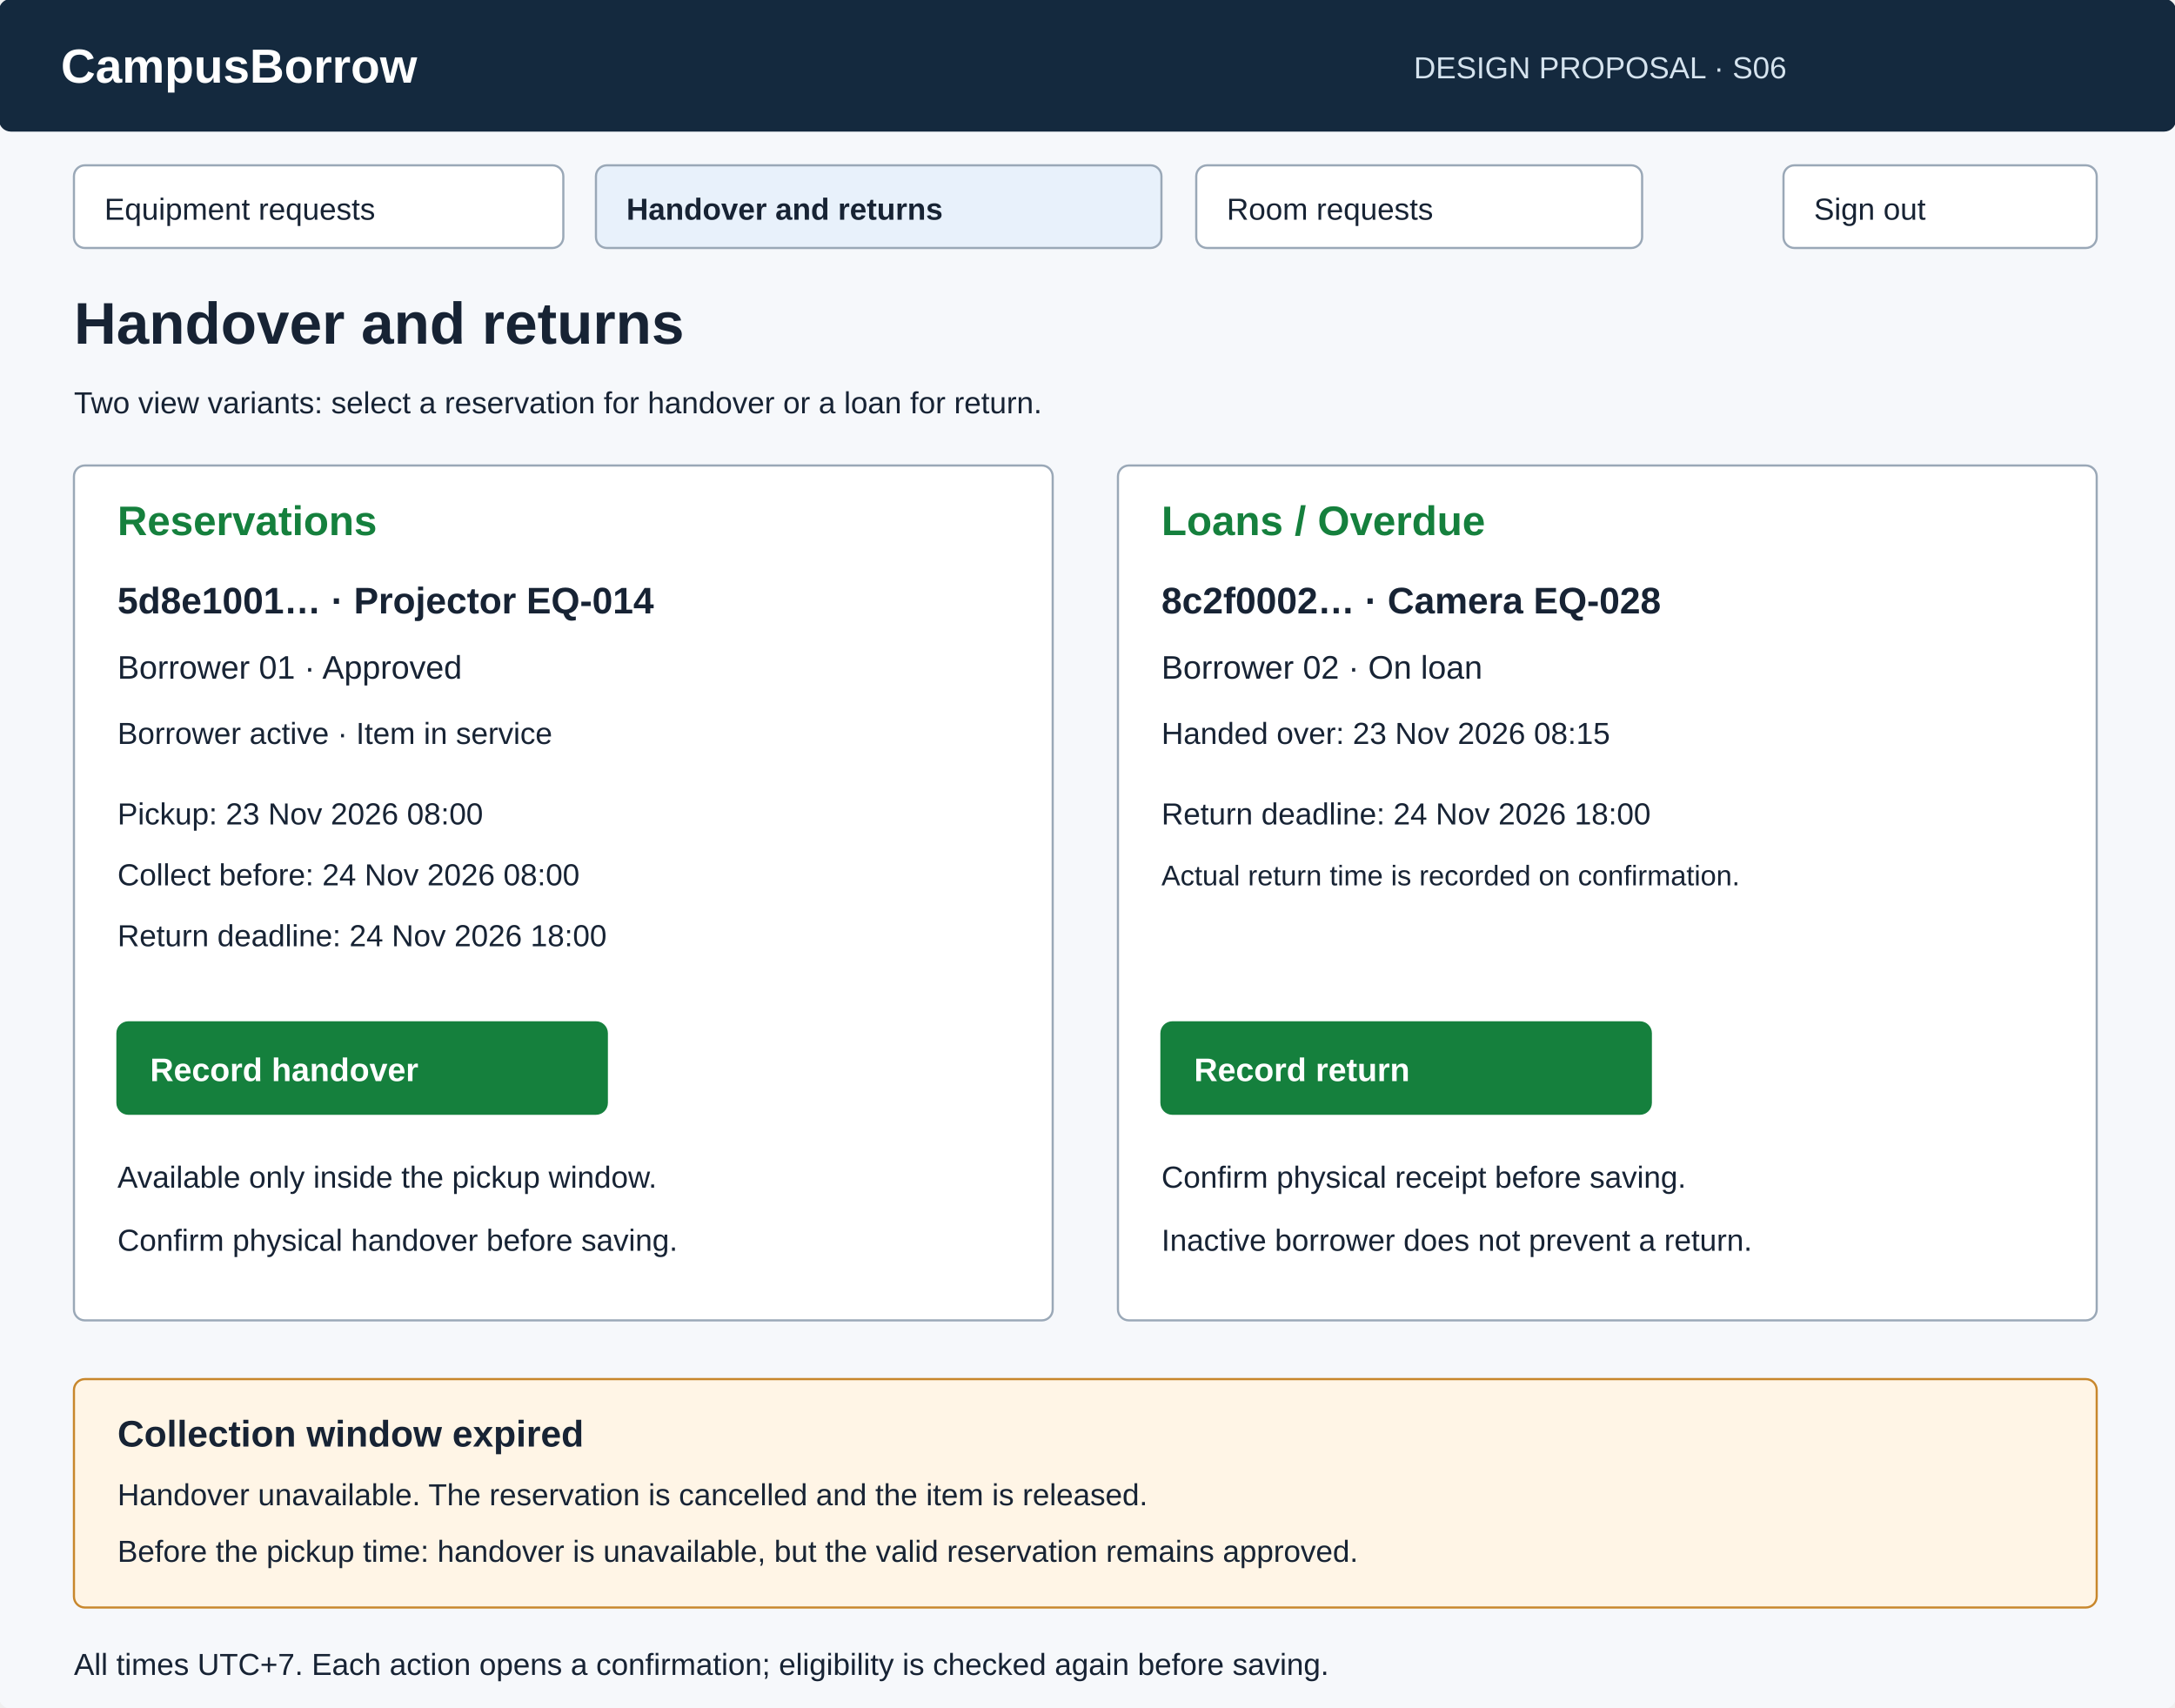
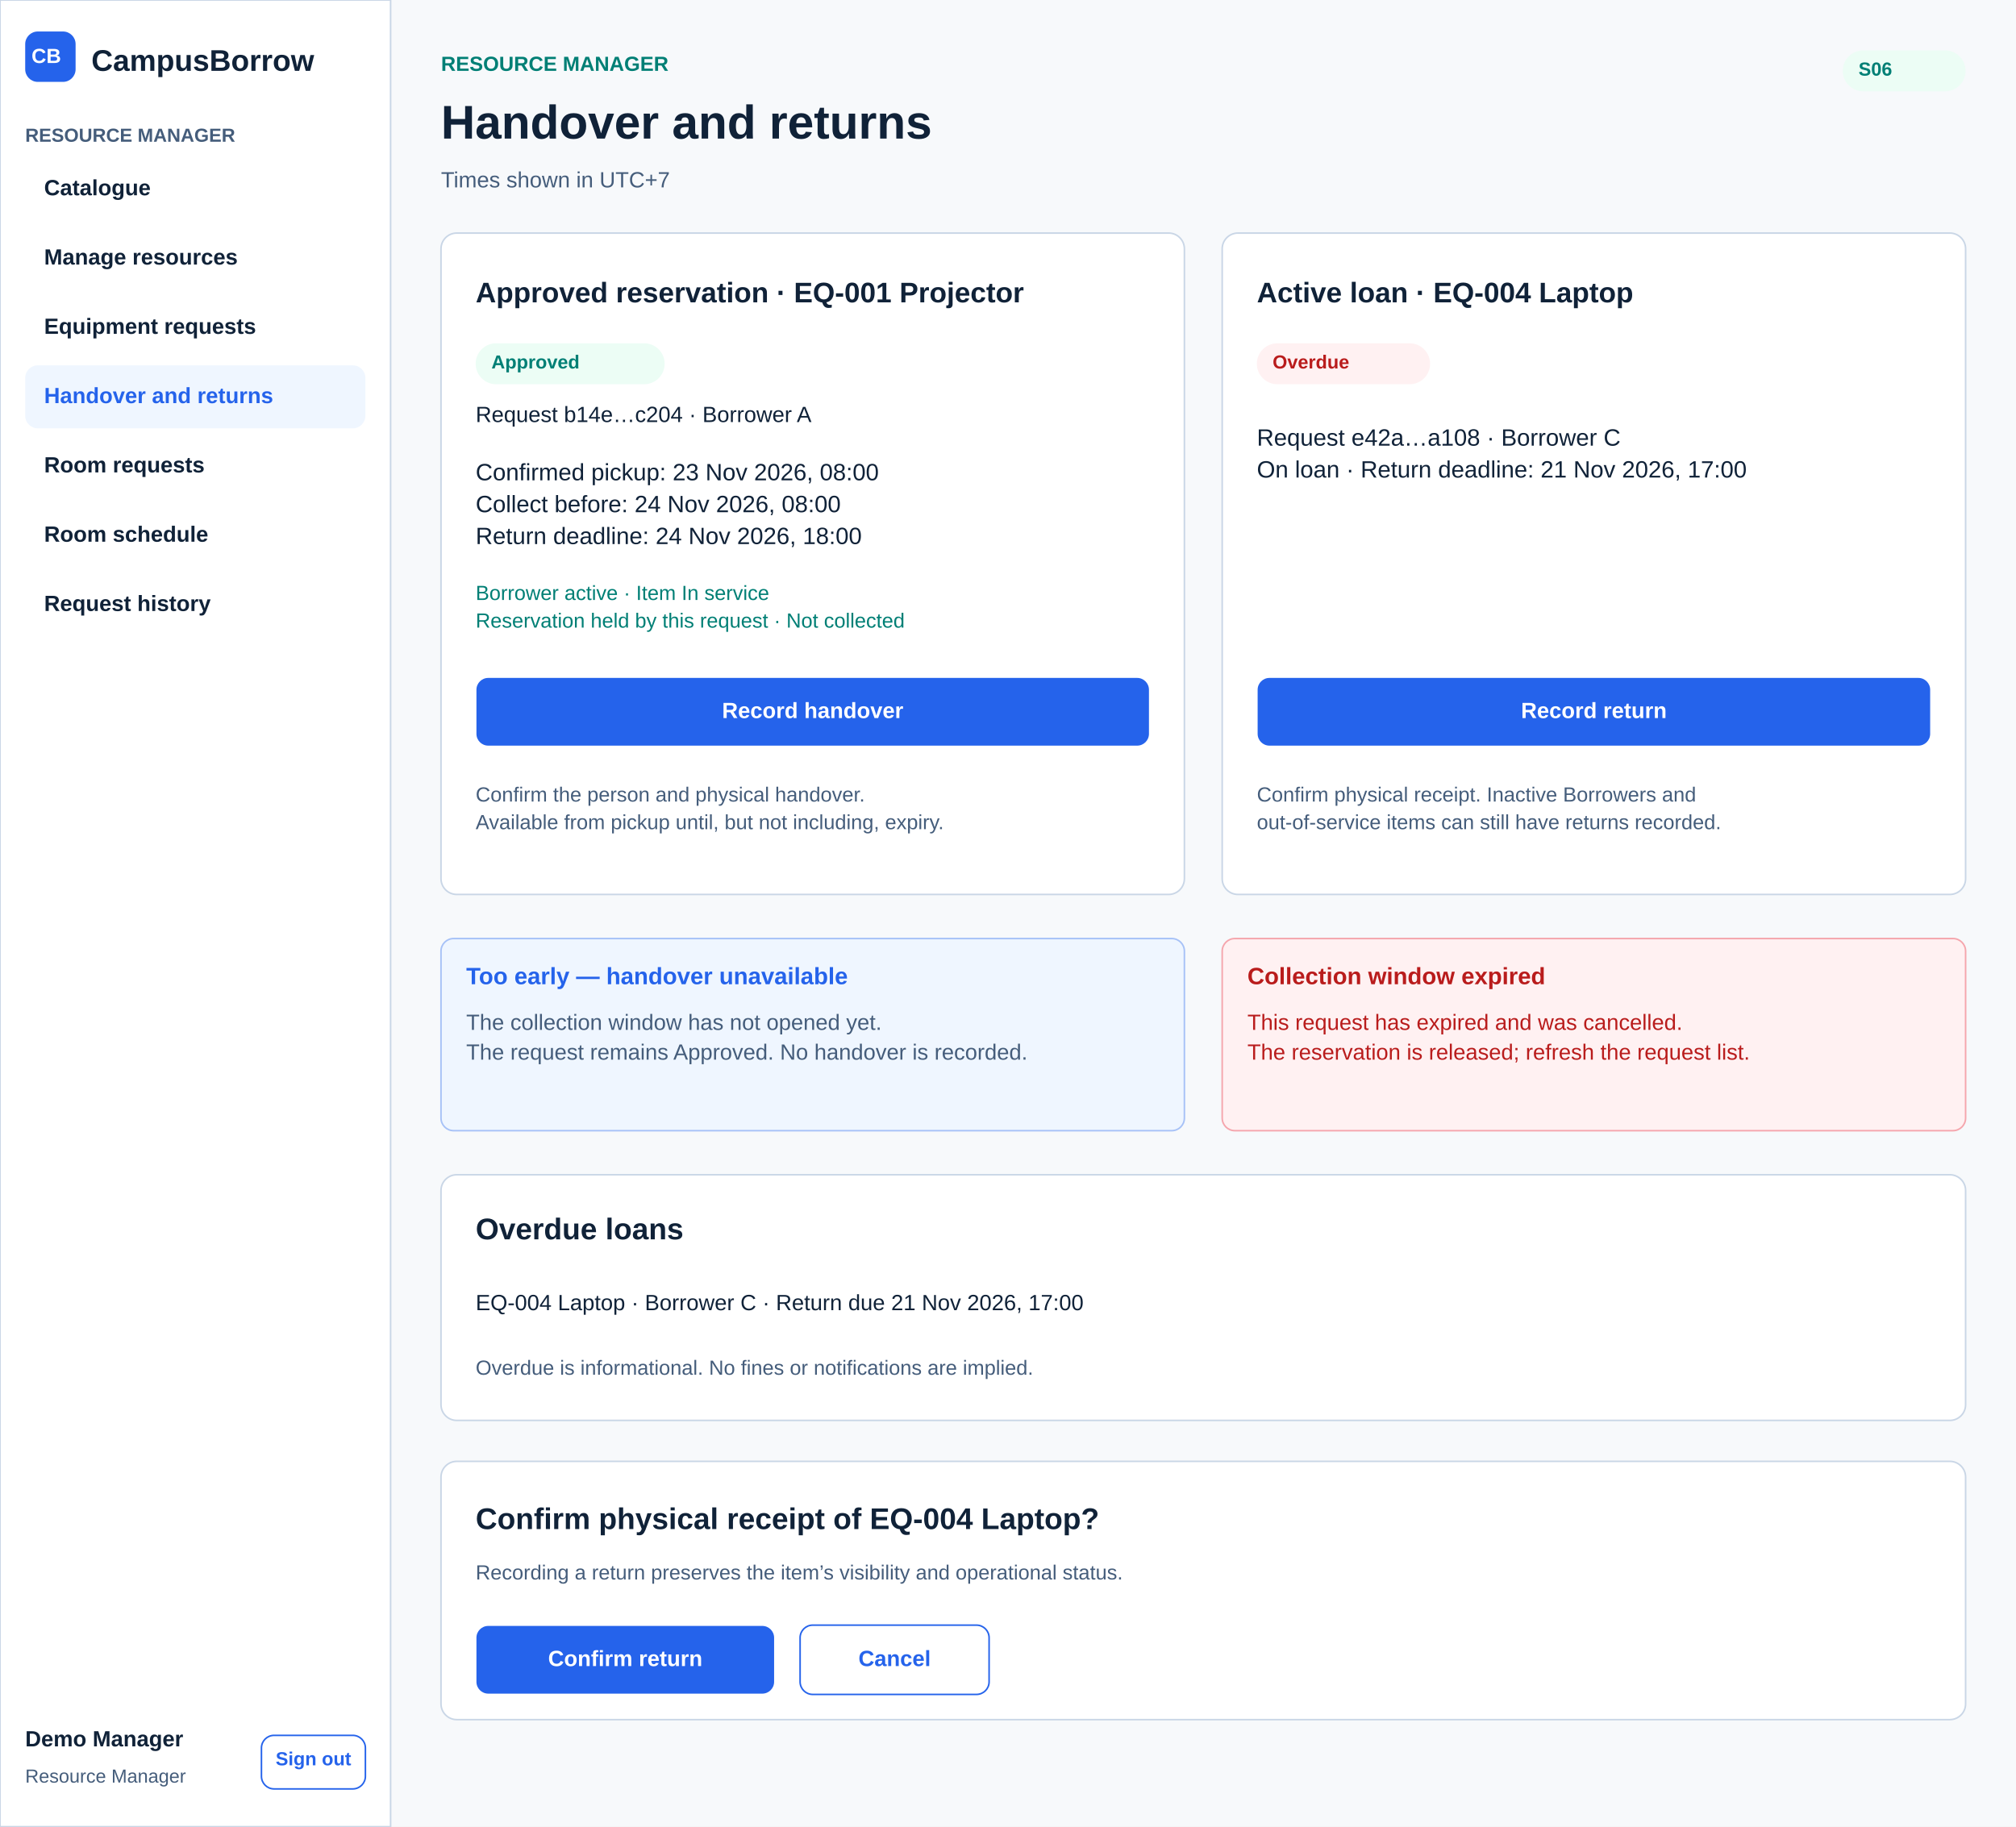
- <svg xmlns="http://www.w3.org/2000/svg" viewBox="0 0 1000 785" role="img" aria-label="S06 Handover and returns proposed screen layout">
-   <rect x="0" y="0" width="1000" height="785" rx="5" fill="#f6f8fb" stroke="#f6f8fb" />
-   <rect x="0" y="0" width="1000" height="60" rx="5" fill="#14293e" stroke="#14293e" />
-   <text x="28" y="38" font-family="Arial,sans-serif" font-size="22" font-weight="bold" fill="white">CampusBorrow</text>
-   <text x="650" y="36" font-family="Arial,sans-serif" font-size="14" font-weight="normal" fill="#d5e3ee">DESIGN PROPOSAL · S06</text>
-   <g aria-label="Staff navigation">
-     <rect x="34" y="76" width="225" height="38" rx="5" fill="#fff" stroke="#9aa8b7" />
-     <text x="48" y="101" font-family="Arial,sans-serif" font-size="14" font-weight="normal" fill="#172334">Equipment requests</text>
-     <rect x="274" y="76" width="260" height="38" rx="5" fill="#e8f1fb" stroke="#9aa8b7" />
-     <text x="288" y="101" font-family="Arial,sans-serif" font-size="14" font-weight="bold" fill="#172334">Handover and returns</text>
-     <rect x="550" y="76" width="205" height="38" rx="5" fill="#fff" stroke="#9aa8b7" />
-     <text x="564" y="101" font-family="Arial,sans-serif" font-size="14" font-weight="normal" fill="#172334">Room requests</text>
-     <rect x="820" y="76" width="144" height="38" rx="5" fill="#fff" stroke="#9aa8b7" />
-     <text x="834" y="101" font-family="Arial,sans-serif" font-size="14" font-weight="normal" fill="#172334">Sign out</text>
+ <svg xmlns="http://www.w3.org/2000/svg" width="1280" height="1160" viewBox="0 0 1280 1160">
+   <rect width="100%" height="100%" fill="#f7f9fb" />
+   <rect x="0" y="0" width="248" height="1160" rx="0" fill="#ffffff" stroke="#c9d6e6" />
+   <rect x="16" y="20" width="32" height="32" rx="8" fill="#2563eb" stroke="none" />
+   <text font-family="Arial,sans-serif" font-size="13" font-weight="700" fill="#ffffff">
+     <tspan x="20" y="40">CB</tspan>
+   </text>
+   <text font-family="Arial,sans-serif" font-size="19" font-weight="700" fill="#102238">
+     <tspan x="58" y="45">CampusBorrow</tspan>
+   </text>
+   <text font-family="Arial,sans-serif" font-size="12" font-weight="700" fill="#455d7b">
+     <tspan x="16" y="90">RESOURCE MANAGER</tspan>
+   </text>
+   <g aria-label="S06-07 / Catalogue">
+     <rect x="16" y="100" width="216" height="40" rx="8" fill="#ffffff" stroke="none" />
+     <text font-family="Arial,sans-serif" font-size="14" font-weight="600" fill="#102238">
+       <tspan x="28" y="124">Catalogue</tspan>
+     </text>
  </g>
-   <text x="34" y="158" font-family="Arial,sans-serif" font-size="27" font-weight="bold" fill="#172334">Handover and returns</text>
-   <text x="34" y="190" font-family="Arial,sans-serif" font-size="14" font-weight="normal" fill="#172334">Two view variants: select a reservation for handover or a loan for return.</text>
-   <rect x="34" y="214" width="450" height="393" rx="5" fill="#fff" stroke="#9aa8b7" />
-   <rect x="514" y="214" width="450" height="393" rx="5" fill="#fff" stroke="#9aa8b7" />
-   <text x="54" y="246" font-family="Arial,sans-serif" font-size="19" font-weight="bold" fill="#15803d">Reservations</text>
-   <text x="534" y="246" font-family="Arial,sans-serif" font-size="19" font-weight="bold" fill="#15803d">Loans / Overdue</text>
-   <text x="54" y="282" font-family="Arial,sans-serif" font-size="17" font-weight="bold" fill="#172334">5d8e1001… · Projector EQ-014</text>
-   <text x="534" y="282" font-family="Arial,sans-serif" font-size="17" font-weight="bold" fill="#172334">8c2f0002… · Camera EQ-028</text>
-   <text x="54" y="312" font-family="Arial,sans-serif" font-size="15" font-weight="normal" fill="#172334">Borrower 01 · Approved</text>
-   <text x="534" y="312" font-family="Arial,sans-serif" font-size="15" font-weight="normal" fill="#172334">Borrower 02 · On loan</text>
-   <text x="54" y="342" font-family="Arial,sans-serif" font-size="14" font-weight="normal" fill="#172334">Borrower active · Item in service</text>
-   <text x="534" y="342" font-family="Arial,sans-serif" font-size="14" font-weight="normal" fill="#172334">Handed over: 23 Nov 2026 08:15</text>
-   <text x="54" y="379" font-family="Arial,sans-serif" font-size="14" font-weight="normal" fill="#172334">Pickup: 23 Nov 2026 08:00</text>
-   <text x="54" y="407" font-family="Arial,sans-serif" font-size="14" font-weight="normal" fill="#172334">Collect before: 24 Nov 2026 08:00</text>
-   <text x="54" y="435" font-family="Arial,sans-serif" font-size="14" font-weight="normal" fill="#172334">Return deadline: 24 Nov 2026 18:00</text>
-   <text x="534" y="379" font-family="Arial,sans-serif" font-size="14" font-weight="normal" fill="#172334">Return deadline: 24 Nov 2026 18:00</text>
-   <text x="534" y="407" font-family="Arial,sans-serif" font-size="13" font-weight="normal" fill="#172334">Actual return time is recorded on confirmation.</text>
-   <rect x="54" y="470" width="225" height="42" rx="5" fill="#15803d" stroke="#15803d" />
-   <text x="69" y="497" font-family="Arial,sans-serif" font-size="15" font-weight="bold" fill="#fff">Record handover</text>
-   <rect x="534" y="470" width="225" height="42" rx="5" fill="#15803d" stroke="#15803d" />
-   <text x="549" y="497" font-family="Arial,sans-serif" font-size="15" font-weight="bold" fill="#fff">Record return</text>
-   <text x="54" y="546" font-family="Arial,sans-serif" font-size="14" font-weight="normal" fill="#172334">Available only inside the pickup window.</text>
-   <text x="54" y="575" font-family="Arial,sans-serif" font-size="14" font-weight="normal" fill="#172334">Confirm physical handover before saving.</text>
-   <text x="534" y="546" font-family="Arial,sans-serif" font-size="14" font-weight="normal" fill="#172334">Confirm physical receipt before saving.</text>
-   <text x="534" y="575" font-family="Arial,sans-serif" font-size="14" font-weight="normal" fill="#172334">Inactive borrower does not prevent a return.</text>
-   <rect x="34" y="634" width="930" height="105" rx="5" fill="#fff5e6" stroke="#c8872c" />
-   <text x="54" y="665" font-family="Arial,sans-serif" font-size="17" font-weight="bold" fill="#172334">Collection window expired</text>
-   <text x="54" y="692" font-family="Arial,sans-serif" font-size="14" font-weight="normal" fill="#172334">Handover unavailable. The reservation is cancelled and the item is released.</text>
-   <text x="54" y="718" font-family="Arial,sans-serif" font-size="14" font-weight="normal" fill="#172334">Before the pickup time: handover is unavailable, but the valid reservation remains approved.</text>
-   <text x="34" y="770" font-family="Arial,sans-serif" font-size="14" font-weight="normal" fill="#172334">All times UTC+7. Each action opens a confirmation; eligibility is checked again before saving.</text>
+   <g aria-label="S06-07 / Manage resources">
+     <rect x="16" y="144" width="216" height="40" rx="8" fill="#ffffff" stroke="none" />
+     <text font-family="Arial,sans-serif" font-size="14" font-weight="600" fill="#102238">
+       <tspan x="28" y="168">Manage resources</tspan>
+     </text>
+   </g>
+   <g aria-label="S06-07 / Equipment requests">
+     <rect x="16" y="188" width="216" height="40" rx="8" fill="#ffffff" stroke="none" />
+     <text font-family="Arial,sans-serif" font-size="14" font-weight="600" fill="#102238">
+       <tspan x="28" y="212">Equipment requests</tspan>
+     </text>
+   </g>
+   <g aria-label="S06-07 / Handover and returns">
+     <rect x="16" y="232" width="216" height="40" rx="8" fill="#eff6ff" stroke="none" />
+     <text font-family="Arial,sans-serif" font-size="14" font-weight="600" fill="#2563eb">
+       <tspan x="28" y="256">Handover and returns</tspan>
+     </text>
+   </g>
+   <g aria-label="S06-07 / Room requests">
+     <rect x="16" y="276" width="216" height="40" rx="8" fill="#ffffff" stroke="none" />
+     <text font-family="Arial,sans-serif" font-size="14" font-weight="600" fill="#102238">
+       <tspan x="28" y="300">Room requests</tspan>
+     </text>
+   </g>
+   <g aria-label="S06-07 / Room schedule">
+     <rect x="16" y="320" width="216" height="40" rx="8" fill="#ffffff" stroke="none" />
+     <text font-family="Arial,sans-serif" font-size="14" font-weight="600" fill="#102238">
+       <tspan x="28" y="344">Room schedule</tspan>
+     </text>
+   </g>
+   <g aria-label="S06-07 / Request history">
+     <rect x="16" y="364" width="216" height="40" rx="8" fill="#ffffff" stroke="none" />
+     <text font-family="Arial,sans-serif" font-size="14" font-weight="600" fill="#102238">
+       <tspan x="28" y="388">Request history</tspan>
+     </text>
+   </g>
+   <text font-family="Arial,sans-serif" font-size="14" font-weight="700" fill="#102238">
+     <tspan x="16" y="1109">Demo Manager</tspan>
+   </text>
+   <text font-family="Arial,sans-serif" font-size="12" font-weight="400" fill="#455d7b">
+     <tspan x="16" y="1132">Resource Manager</tspan>
+   </text>
+   <g aria-label="S01-06 / Sign out">
+     <rect x="166" y="1102" width="66" height="34" rx="8" fill="#ffffff" stroke="#2563eb" />
+     <text font-family="Arial,sans-serif" font-size="12" font-weight="600" fill="#2563eb" text-anchor="middle">
+       <tspan x="199" y="1121">Sign out</tspan>
+     </text>
+   </g>
+   <text font-family="Arial,sans-serif" font-size="13" font-weight="700" fill="#007f75">
+     <tspan x="280" y="45">RESOURCE MANAGER</tspan>
+   </text>
+   <text font-family="Arial,sans-serif" font-size="30" font-weight="700" fill="#102238">
+     <tspan x="280" y="88">Handover and returns</tspan>
+   </text>
+   <text font-family="Arial,sans-serif" font-size="14" font-weight="400" fill="#455d7b">
+     <tspan x="280" y="119">Times shown in UTC+7</tspan>
+   </text>
+   <g aria-label="S06">
+     <rect x="1170" y="32" width="78" height="26" rx="13" fill="#ecfdf5" stroke="none" />
+     <text font-family="Arial,sans-serif" font-size="12" font-weight="600" fill="#007f75">
+       <tspan x="1180" y="48">S06</tspan>
+     </text>
+   </g>
+   <rect x="280" y="148" width="472" height="420" rx="10" fill="#ffffff" stroke="#c9d6e6" />
+   <text font-family="Arial,sans-serif" font-size="18" font-weight="700" fill="#102238">
+     <tspan x="302" y="192">Approved reservation · EQ-001 Projector</tspan>
+   </text>
+   <g aria-label="Approved">
+     <rect x="302" y="218" width="120" height="26" rx="13" fill="#ecfdf5" stroke="none" />
+     <text font-family="Arial,sans-serif" font-size="12" font-weight="600" fill="#007f75">
+       <tspan x="312" y="234">Approved</tspan>
+     </text>
+   </g>
+   <text font-family="Arial,sans-serif" font-size="15" font-weight="400" fill="#102238">
+     <tspan x="302" y="305">Confirmed pickup: 23 Nov 2026, 08:00</tspan>
+     <tspan x="302" y="325.25">Collect before: 24 Nov 2026, 08:00</tspan>
+     <tspan x="302" y="345.5">Return deadline: 24 Nov 2026, 18:00</tspan>
+   </text>
+   <g aria-label="S06-03 / Record handover">
+     <rect x="302" y="430" width="428" height="44" rx="8" fill="#2563eb" stroke="#ffffff" />
+     <text font-family="Arial,sans-serif" font-size="14" font-weight="600" fill="#ffffff" text-anchor="middle">
+       <tspan x="516" y="456">Record handover</tspan>
+     </text>
+   </g>
+   <text font-family="Arial,sans-serif" font-size="13" font-weight="400" fill="#455d7b">
+     <tspan x="302" y="509">Confirm the person and physical handover.</tspan>
+     <tspan x="302" y="526.55">Available from pickup until, but not including, expiry.</tspan>
+   </text>
+   <rect x="776" y="148" width="472" height="420" rx="10" fill="#ffffff" stroke="#c9d6e6" />
+   <text font-family="Arial,sans-serif" font-size="18" font-weight="700" fill="#102238">
+     <tspan x="798" y="192">Active loan · EQ-004 Laptop</tspan>
+   </text>
+   <g aria-label="Overdue">
+     <rect x="798" y="218" width="110" height="26" rx="13" fill="#fff1f2" stroke="none" />
+     <text font-family="Arial,sans-serif" font-size="12" font-weight="600" fill="#b91c1c">
+       <tspan x="808" y="234">Overdue</tspan>
+     </text>
+   </g>
+   <text font-family="Arial,sans-serif" font-size="15" font-weight="400" fill="#102238">
+     <tspan x="798" y="283">Request e42a…a108 · Borrower C</tspan>
+     <tspan x="798" y="303.25">On loan · Return deadline: 21 Nov 2026, 17:00</tspan>
+   </text>
+   <g aria-label="S06-04 / Record return">
+     <rect x="798" y="430" width="428" height="44" rx="8" fill="#2563eb" stroke="#ffffff" />
+     <text font-family="Arial,sans-serif" font-size="14" font-weight="600" fill="#ffffff" text-anchor="middle">
+       <tspan x="1012" y="456">Record return</tspan>
+     </text>
+   </g>
+   <text font-family="Arial,sans-serif" font-size="13" font-weight="400" fill="#455d7b">
+     <tspan x="798" y="509">Confirm physical receipt. Inactive Borrowers and</tspan>
+     <tspan x="798" y="526.55">out-of-service items can still have returns recorded.</tspan>
+   </text>
+   <g aria-label="S06-06 / Too early — handover unavailable">
+     <rect x="280" y="596" width="472" height="122" rx="8" fill="#eff6ff" stroke="#a7c2f7" />
+     <text font-family="Arial,sans-serif" font-size="15" font-weight="700" fill="#2563eb">
+       <tspan x="296" y="625">Too early — handover unavailable</tspan>
+     </text>
+     <text font-family="Arial,sans-serif" font-size="14" font-weight="400" fill="#455d7b">
+       <tspan x="296" y="654">The collection window has not opened yet.</tspan>
+       <tspan x="296" y="672.9">The request remains Approved. No handover is recorded.</tspan>
+     </text>
+   </g>
+   <g aria-label="S06-06 / Collection window expired">
+     <rect x="776" y="596" width="472" height="122" rx="8" fill="#fff1f2" stroke="#f5a6ad" />
+     <text font-family="Arial,sans-serif" font-size="15" font-weight="700" fill="#b91c1c">
+       <tspan x="792" y="625">Collection window expired</tspan>
+     </text>
+     <text font-family="Arial,sans-serif" font-size="14" font-weight="400" fill="#b91c1c">
+       <tspan x="792" y="654">This request has expired and was cancelled.</tspan>
+       <tspan x="792" y="672.9">The reservation is released; refresh the request list.</tspan>
+     </text>
+   </g>
+   <rect x="280" y="746" width="968" height="156" rx="10" fill="#ffffff" stroke="#c9d6e6" />
+   <text font-family="Arial,sans-serif" font-size="19" font-weight="700" fill="#102238">
+     <tspan x="302" y="787">Overdue loans</tspan>
+   </text>
+   <text font-family="Arial,sans-serif" font-size="14" font-weight="400" fill="#102238">
+     <tspan x="302" y="832">EQ-004 Laptop    ·    Borrower C    ·    Return due 21 Nov 2026, 17:00</tspan>
+   </text>
+   <text font-family="Arial,sans-serif" font-size="13" font-weight="400" fill="#455d7b">
+     <tspan x="302" y="873">Overdue is informational. No fines or notifications are implied.</tspan>
+   </text>
+   <rect x="280" y="928" width="968" height="164" rx="10" fill="#ffffff" stroke="#c9d6e6" />
+   <text font-family="Arial,sans-serif" font-size="19" font-weight="700" fill="#102238">
+     <tspan x="302" y="971">Confirm physical receipt of EQ-004 Laptop?</tspan>
+   </text>
+   <text font-family="Arial,sans-serif" font-size="13" font-weight="400" fill="#455d7b">
+     <tspan x="302" y="1003">Recording a return preserves the item’s visibility and operational status.</tspan>
+   </text>
+   <g aria-label="S06-04 / Confirm return">
+     <rect x="302" y="1032" width="190" height="44" rx="8" fill="#2563eb" stroke="#ffffff" />
+     <text font-family="Arial,sans-serif" font-size="14" font-weight="600" fill="#ffffff" text-anchor="middle">
+       <tspan x="397" y="1058">Confirm return</tspan>
+     </text>
+   </g>
+   <g aria-label="S06-04 / Cancel confirmation">
+     <rect x="508" y="1032" width="120" height="44" rx="8" fill="#ffffff" stroke="#2563eb" />
+     <text font-family="Arial,sans-serif" font-size="14" font-weight="600" fill="#2563eb" text-anchor="middle">
+       <tspan x="568" y="1058">Cancel</tspan>
+     </text>
+   </g>
+   <text font-family="Arial,sans-serif" font-size="14" font-weight="400" fill="#102238">
+     <tspan x="302" y="268">Request b14e…c204 · Borrower A</tspan>
+   </text>
+   <text font-family="Arial,sans-serif" font-size="13" font-weight="400" fill="#007f75">
+     <tspan x="302" y="381">Borrower active · Item In service</tspan>
+     <tspan x="302" y="398.55">Reservation held by this request · Not collected</tspan>
+   </text>
</svg>
